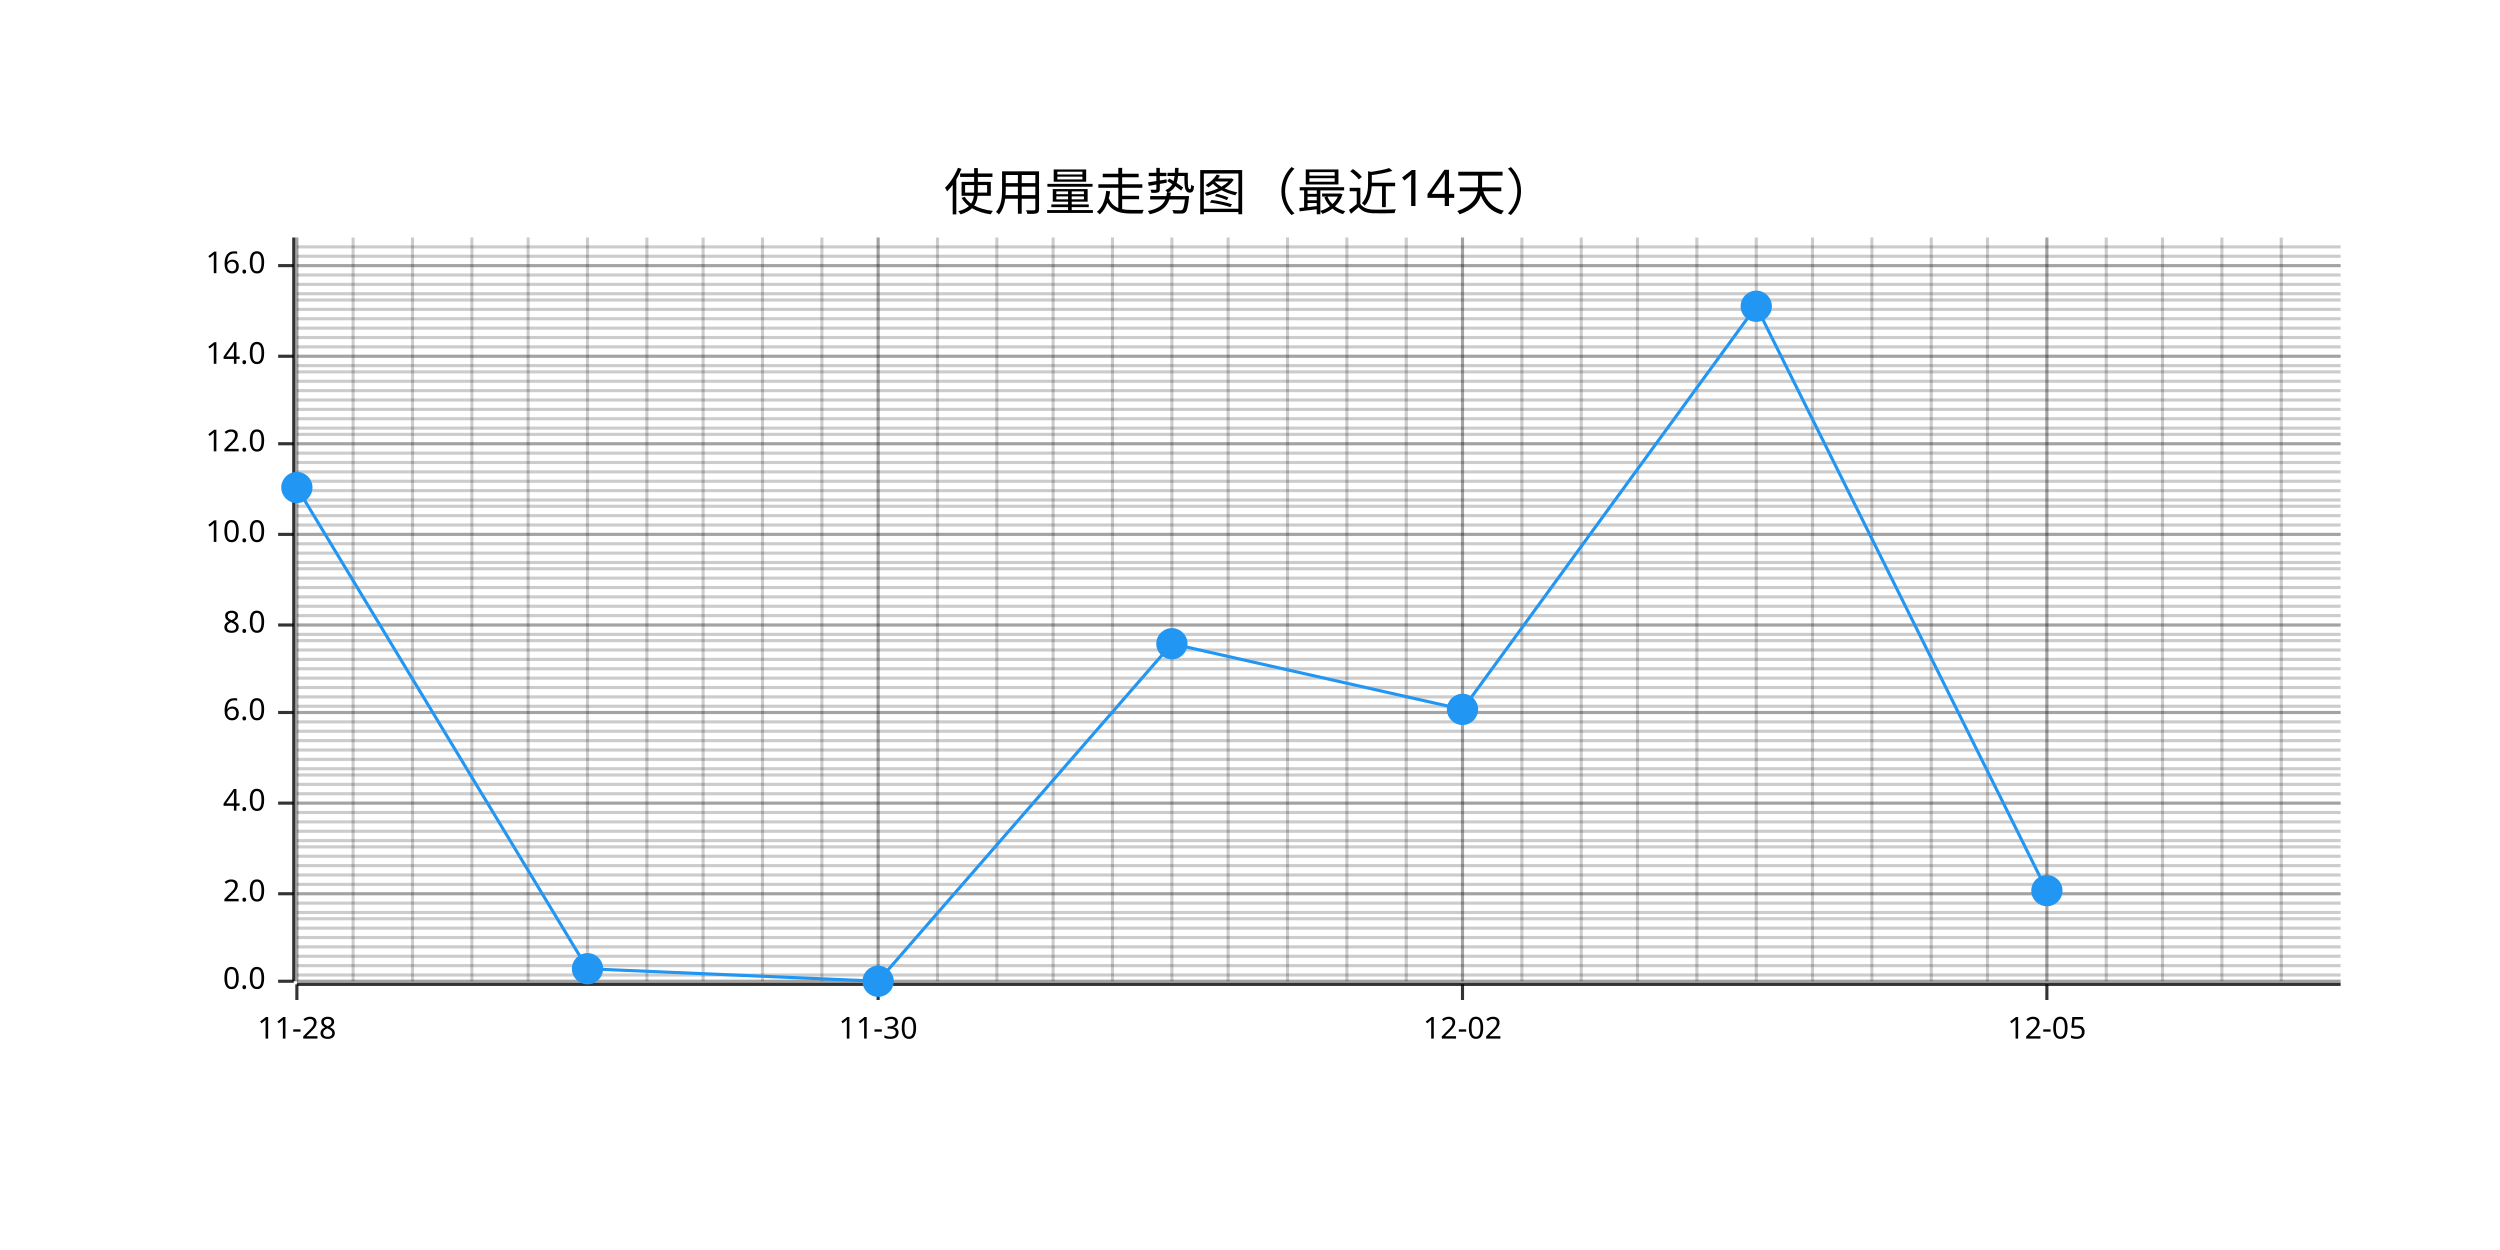
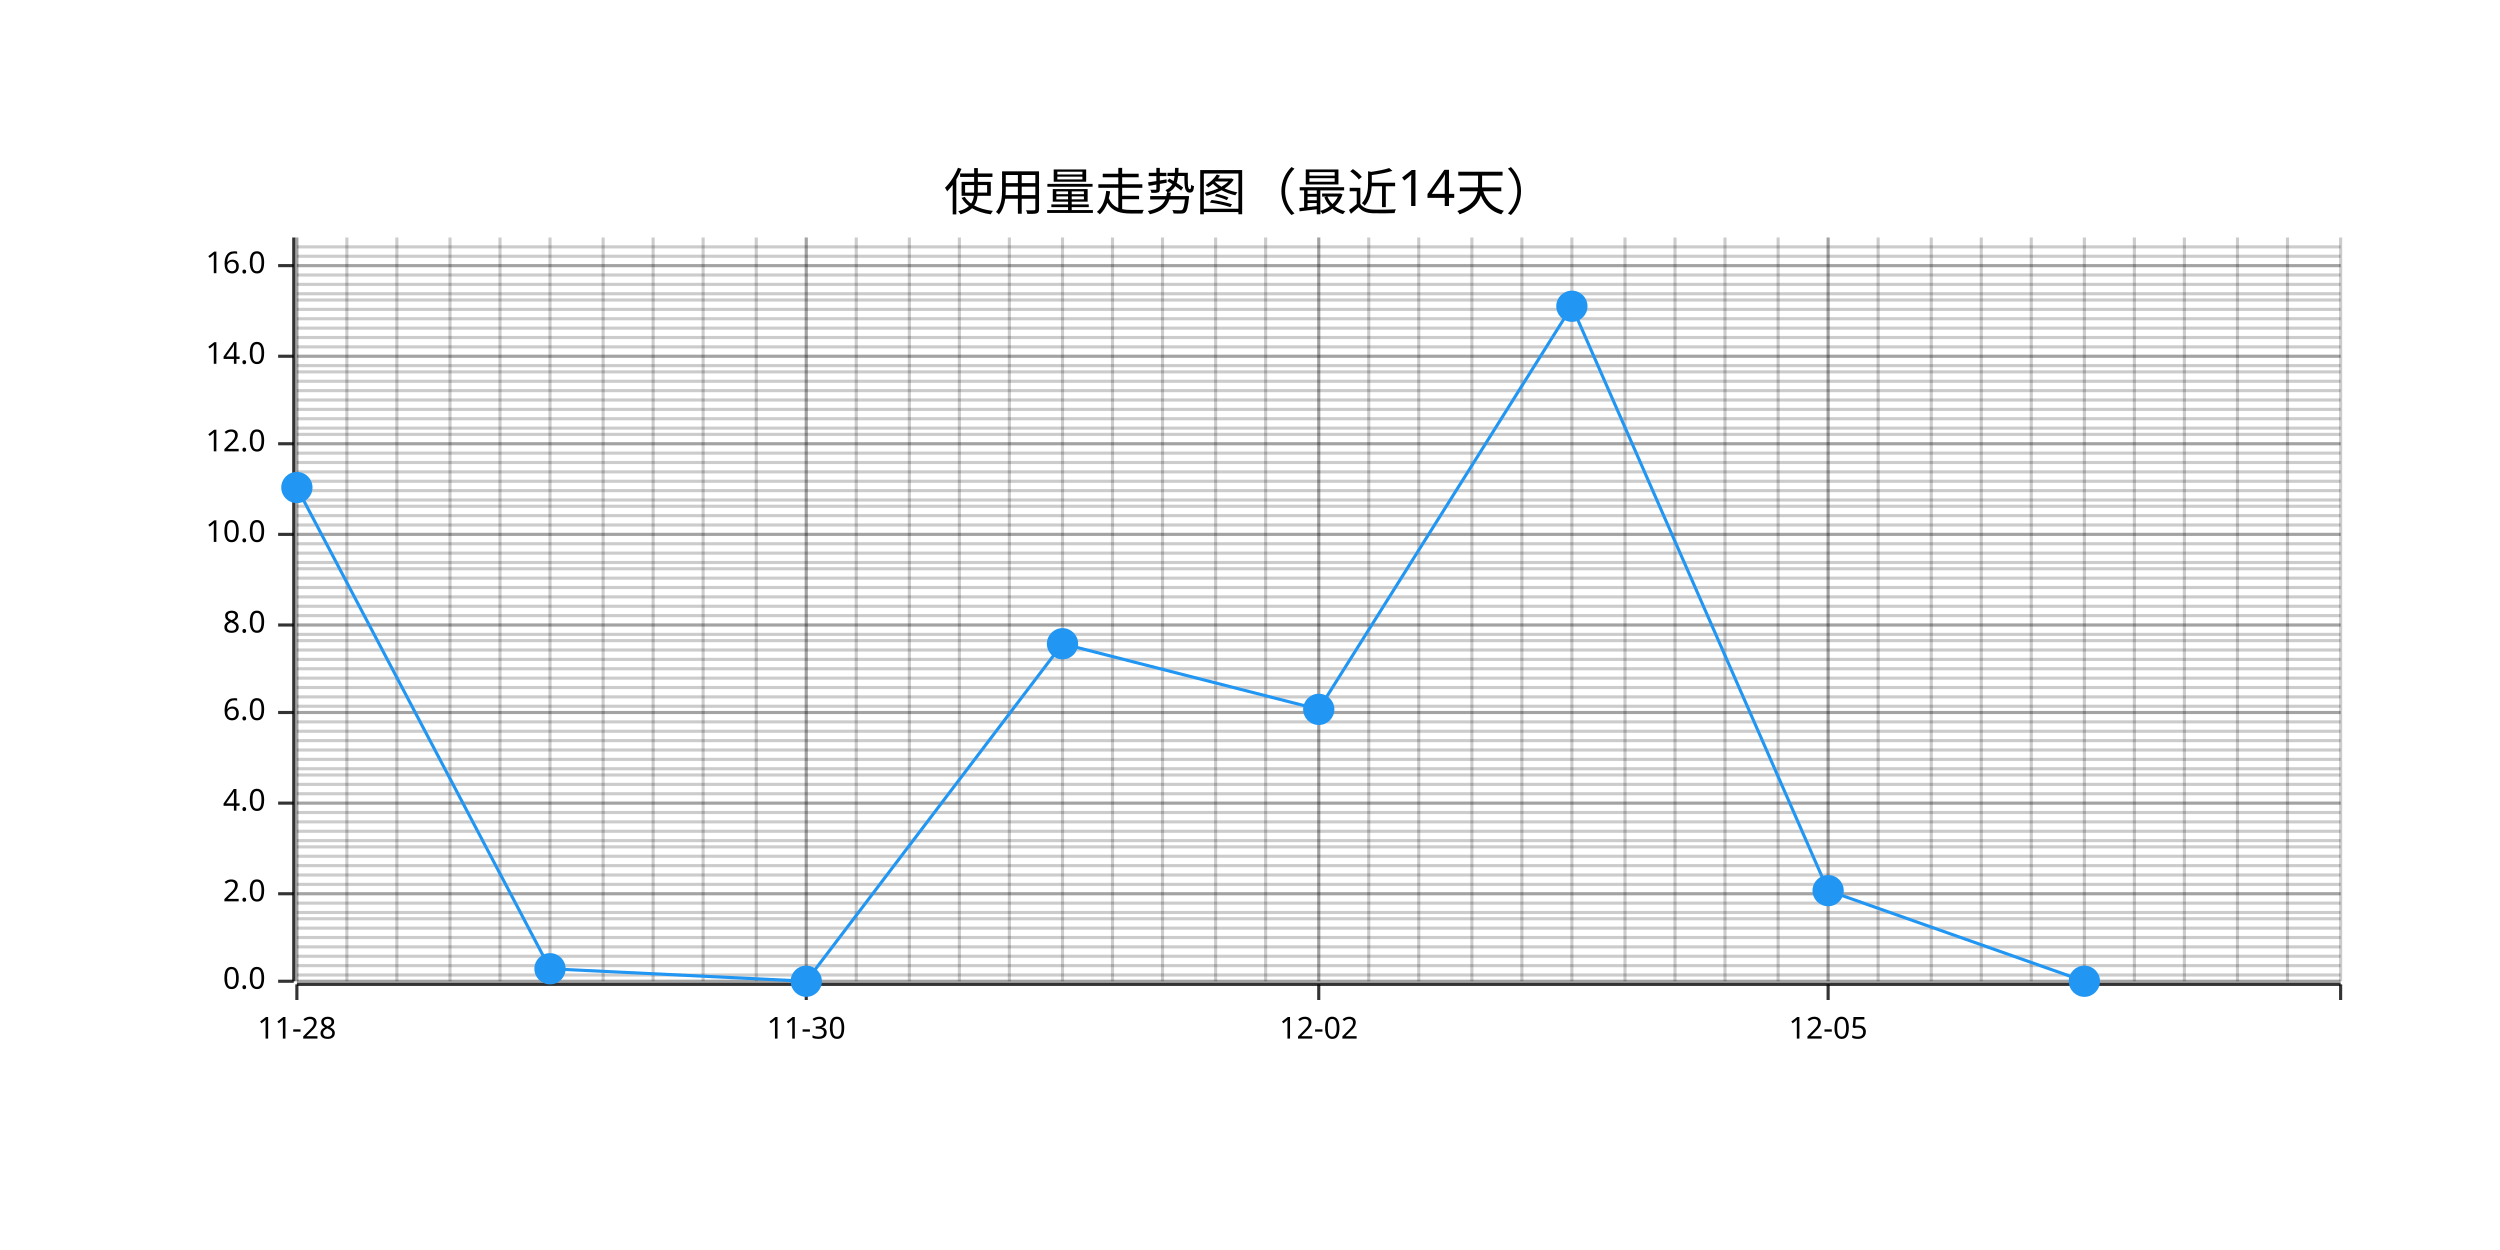
<svg xmlns="http://www.w3.org/2000/svg" width="800" height="400" viewBox="0 0 800 400">
  <rect x="0" y="0" width="800" height="400" opacity="1" fill="#FFFFFF" stroke="none" />
  <text x="400" y="55" dy="0.76em" text-anchor="middle" font-family="sans-serif" font-size="16.129" opacity="1" fill="#000000">
使用量走势图（最近14天）
</text>
  <line opacity="0.2" stroke="#000000" stroke-width="1" x1="95" y1="314" x2="95" y2="76" />
-   <line opacity="0.2" stroke="#000000" stroke-width="1" x1="113" y1="314" x2="113" y2="76" />
-   <line opacity="0.2" stroke="#000000" stroke-width="1" x1="132" y1="314" x2="132" y2="76" />
-   <line opacity="0.2" stroke="#000000" stroke-width="1" x1="151" y1="314" x2="151" y2="76" />
-   <line opacity="0.2" stroke="#000000" stroke-width="1" x1="169" y1="314" x2="169" y2="76" />
-   <line opacity="0.2" stroke="#000000" stroke-width="1" x1="188" y1="314" x2="188" y2="76" />
-   <line opacity="0.2" stroke="#000000" stroke-width="1" x1="207" y1="314" x2="207" y2="76" />
+   <line opacity="0.2" stroke="#000000" stroke-width="1" x1="111" y1="314" x2="111" y2="76" />
+   <line opacity="0.2" stroke="#000000" stroke-width="1" x1="127" y1="314" x2="127" y2="76" />
+   <line opacity="0.2" stroke="#000000" stroke-width="1" x1="144" y1="314" x2="144" y2="76" />
+   <line opacity="0.2" stroke="#000000" stroke-width="1" x1="160" y1="314" x2="160" y2="76" />
+   <line opacity="0.2" stroke="#000000" stroke-width="1" x1="176" y1="314" x2="176" y2="76" />
+   <line opacity="0.2" stroke="#000000" stroke-width="1" x1="193" y1="314" x2="193" y2="76" />
+   <line opacity="0.2" stroke="#000000" stroke-width="1" x1="209" y1="314" x2="209" y2="76" />
  <line opacity="0.2" stroke="#000000" stroke-width="1" x1="225" y1="314" x2="225" y2="76" />
-   <line opacity="0.2" stroke="#000000" stroke-width="1" x1="244" y1="314" x2="244" y2="76" />
-   <line opacity="0.2" stroke="#000000" stroke-width="1" x1="263" y1="314" x2="263" y2="76" />
-   <line opacity="0.2" stroke="#000000" stroke-width="1" x1="281" y1="314" x2="281" y2="76" />
-   <line opacity="0.2" stroke="#000000" stroke-width="1" x1="300" y1="314" x2="300" y2="76" />
-   <line opacity="0.2" stroke="#000000" stroke-width="1" x1="319" y1="314" x2="319" y2="76" />
-   <line opacity="0.2" stroke="#000000" stroke-width="1" x1="337" y1="314" x2="337" y2="76" />
+   <line opacity="0.2" stroke="#000000" stroke-width="1" x1="242" y1="314" x2="242" y2="76" />
+   <line opacity="0.2" stroke="#000000" stroke-width="1" x1="258" y1="314" x2="258" y2="76" />
+   <line opacity="0.2" stroke="#000000" stroke-width="1" x1="274" y1="314" x2="274" y2="76" />
+   <line opacity="0.2" stroke="#000000" stroke-width="1" x1="291" y1="314" x2="291" y2="76" />
+   <line opacity="0.2" stroke="#000000" stroke-width="1" x1="307" y1="314" x2="307" y2="76" />
+   <line opacity="0.2" stroke="#000000" stroke-width="1" x1="323" y1="314" x2="323" y2="76" />
+   <line opacity="0.2" stroke="#000000" stroke-width="1" x1="340" y1="314" x2="340" y2="76" />
  <line opacity="0.2" stroke="#000000" stroke-width="1" x1="356" y1="314" x2="356" y2="76" />
-   <line opacity="0.2" stroke="#000000" stroke-width="1" x1="375" y1="314" x2="375" y2="76" />
-   <line opacity="0.2" stroke="#000000" stroke-width="1" x1="393" y1="314" x2="393" y2="76" />
-   <line opacity="0.2" stroke="#000000" stroke-width="1" x1="412" y1="314" x2="412" y2="76" />
-   <line opacity="0.2" stroke="#000000" stroke-width="1" x1="431" y1="314" x2="431" y2="76" />
-   <line opacity="0.2" stroke="#000000" stroke-width="1" x1="450" y1="314" x2="450" y2="76" />
-   <line opacity="0.2" stroke="#000000" stroke-width="1" x1="468" y1="314" x2="468" y2="76" />
+   <line opacity="0.2" stroke="#000000" stroke-width="1" x1="372" y1="314" x2="372" y2="76" />
+   <line opacity="0.2" stroke="#000000" stroke-width="1" x1="389" y1="314" x2="389" y2="76" />
+   <line opacity="0.2" stroke="#000000" stroke-width="1" x1="405" y1="314" x2="405" y2="76" />
+   <line opacity="0.2" stroke="#000000" stroke-width="1" x1="422" y1="314" x2="422" y2="76" />
+   <line opacity="0.2" stroke="#000000" stroke-width="1" x1="438" y1="314" x2="438" y2="76" />
+   <line opacity="0.2" stroke="#000000" stroke-width="1" x1="454" y1="314" x2="454" y2="76" />
+   <line opacity="0.2" stroke="#000000" stroke-width="1" x1="471" y1="314" x2="471" y2="76" />
  <line opacity="0.2" stroke="#000000" stroke-width="1" x1="487" y1="314" x2="487" y2="76" />
-   <line opacity="0.2" stroke="#000000" stroke-width="1" x1="506" y1="314" x2="506" y2="76" />
-   <line opacity="0.2" stroke="#000000" stroke-width="1" x1="524" y1="314" x2="524" y2="76" />
-   <line opacity="0.2" stroke="#000000" stroke-width="1" x1="543" y1="314" x2="543" y2="76" />
-   <line opacity="0.2" stroke="#000000" stroke-width="1" x1="562" y1="314" x2="562" y2="76" />
-   <line opacity="0.2" stroke="#000000" stroke-width="1" x1="580" y1="314" x2="580" y2="76" />
-   <line opacity="0.2" stroke="#000000" stroke-width="1" x1="599" y1="314" x2="599" y2="76" />
+   <line opacity="0.2" stroke="#000000" stroke-width="1" x1="503" y1="314" x2="503" y2="76" />
+   <line opacity="0.2" stroke="#000000" stroke-width="1" x1="520" y1="314" x2="520" y2="76" />
+   <line opacity="0.2" stroke="#000000" stroke-width="1" x1="536" y1="314" x2="536" y2="76" />
+   <line opacity="0.2" stroke="#000000" stroke-width="1" x1="552" y1="314" x2="552" y2="76" />
+   <line opacity="0.2" stroke="#000000" stroke-width="1" x1="569" y1="314" x2="569" y2="76" />
+   <line opacity="0.2" stroke="#000000" stroke-width="1" x1="585" y1="314" x2="585" y2="76" />
+   <line opacity="0.2" stroke="#000000" stroke-width="1" x1="601" y1="314" x2="601" y2="76" />
  <line opacity="0.2" stroke="#000000" stroke-width="1" x1="618" y1="314" x2="618" y2="76" />
-   <line opacity="0.2" stroke="#000000" stroke-width="1" x1="636" y1="314" x2="636" y2="76" />
-   <line opacity="0.2" stroke="#000000" stroke-width="1" x1="655" y1="314" x2="655" y2="76" />
-   <line opacity="0.2" stroke="#000000" stroke-width="1" x1="674" y1="314" x2="674" y2="76" />
-   <line opacity="0.2" stroke="#000000" stroke-width="1" x1="692" y1="314" x2="692" y2="76" />
-   <line opacity="0.2" stroke="#000000" stroke-width="1" x1="711" y1="314" x2="711" y2="76" />
-   <line opacity="0.2" stroke="#000000" stroke-width="1" x1="730" y1="314" x2="730" y2="76" />
+   <line opacity="0.2" stroke="#000000" stroke-width="1" x1="634" y1="314" x2="634" y2="76" />
+   <line opacity="0.2" stroke="#000000" stroke-width="1" x1="650" y1="314" x2="650" y2="76" />
+   <line opacity="0.2" stroke="#000000" stroke-width="1" x1="667" y1="314" x2="667" y2="76" />
+   <line opacity="0.2" stroke="#000000" stroke-width="1" x1="683" y1="314" x2="683" y2="76" />
+   <line opacity="0.2" stroke="#000000" stroke-width="1" x1="699" y1="314" x2="699" y2="76" />
+   <line opacity="0.2" stroke="#000000" stroke-width="1" x1="716" y1="314" x2="716" y2="76" />
+   <line opacity="0.2" stroke="#000000" stroke-width="1" x1="732" y1="314" x2="732" y2="76" />
  <line opacity="0.2" stroke="#000000" stroke-width="1" x1="95" y1="314" x2="749" y2="314" />
  <line opacity="0.2" stroke="#000000" stroke-width="1" x1="95" y1="312" x2="749" y2="312" />
  <line opacity="0.2" stroke="#000000" stroke-width="1" x1="95" y1="309" x2="749" y2="309" />
  <line opacity="0.2" stroke="#000000" stroke-width="1" x1="95" y1="306" x2="749" y2="306" />
  <line opacity="0.2" stroke="#000000" stroke-width="1" x1="95" y1="303" x2="749" y2="303" />
  <line opacity="0.2" stroke="#000000" stroke-width="1" x1="95" y1="300" x2="749" y2="300" />
  <line opacity="0.2" stroke="#000000" stroke-width="1" x1="95" y1="297" x2="749" y2="297" />
  <line opacity="0.2" stroke="#000000" stroke-width="1" x1="95" y1="294" x2="749" y2="294" />
  <line opacity="0.2" stroke="#000000" stroke-width="1" x1="95" y1="292" x2="749" y2="292" />
  <line opacity="0.2" stroke="#000000" stroke-width="1" x1="95" y1="289" x2="749" y2="289" />
  <line opacity="0.2" stroke="#000000" stroke-width="1" x1="95" y1="286" x2="749" y2="286" />
  <line opacity="0.2" stroke="#000000" stroke-width="1" x1="95" y1="283" x2="749" y2="283" />
  <line opacity="0.2" stroke="#000000" stroke-width="1" x1="95" y1="280" x2="749" y2="280" />
  <line opacity="0.2" stroke="#000000" stroke-width="1" x1="95" y1="277" x2="749" y2="277" />
  <line opacity="0.2" stroke="#000000" stroke-width="1" x1="95" y1="274" x2="749" y2="274" />
  <line opacity="0.2" stroke="#000000" stroke-width="1" x1="95" y1="271" x2="749" y2="271" />
  <line opacity="0.2" stroke="#000000" stroke-width="1" x1="95" y1="269" x2="749" y2="269" />
  <line opacity="0.2" stroke="#000000" stroke-width="1" x1="95" y1="266" x2="749" y2="266" />
  <line opacity="0.2" stroke="#000000" stroke-width="1" x1="95" y1="263" x2="749" y2="263" />
  <line opacity="0.2" stroke="#000000" stroke-width="1" x1="95" y1="260" x2="749" y2="260" />
  <line opacity="0.2" stroke="#000000" stroke-width="1" x1="95" y1="257" x2="749" y2="257" />
  <line opacity="0.2" stroke="#000000" stroke-width="1" x1="95" y1="254" x2="749" y2="254" />
  <line opacity="0.2" stroke="#000000" stroke-width="1" x1="95" y1="251" x2="749" y2="251" />
  <line opacity="0.2" stroke="#000000" stroke-width="1" x1="95" y1="248" x2="749" y2="248" />
  <line opacity="0.2" stroke="#000000" stroke-width="1" x1="95" y1="246" x2="749" y2="246" />
  <line opacity="0.2" stroke="#000000" stroke-width="1" x1="95" y1="243" x2="749" y2="243" />
  <line opacity="0.2" stroke="#000000" stroke-width="1" x1="95" y1="240" x2="749" y2="240" />
  <line opacity="0.2" stroke="#000000" stroke-width="1" x1="95" y1="237" x2="749" y2="237" />
  <line opacity="0.2" stroke="#000000" stroke-width="1" x1="95" y1="234" x2="749" y2="234" />
  <line opacity="0.2" stroke="#000000" stroke-width="1" x1="95" y1="231" x2="749" y2="231" />
  <line opacity="0.2" stroke="#000000" stroke-width="1" x1="95" y1="228" x2="749" y2="228" />
  <line opacity="0.2" stroke="#000000" stroke-width="1" x1="95" y1="226" x2="749" y2="226" />
  <line opacity="0.2" stroke="#000000" stroke-width="1" x1="95" y1="223" x2="749" y2="223" />
  <line opacity="0.2" stroke="#000000" stroke-width="1" x1="95" y1="220" x2="749" y2="220" />
  <line opacity="0.2" stroke="#000000" stroke-width="1" x1="95" y1="217" x2="749" y2="217" />
  <line opacity="0.2" stroke="#000000" stroke-width="1" x1="95" y1="214" x2="749" y2="214" />
  <line opacity="0.2" stroke="#000000" stroke-width="1" x1="95" y1="211" x2="749" y2="211" />
  <line opacity="0.2" stroke="#000000" stroke-width="1" x1="95" y1="208" x2="749" y2="208" />
  <line opacity="0.2" stroke="#000000" stroke-width="1" x1="95" y1="205" x2="749" y2="205" />
  <line opacity="0.2" stroke="#000000" stroke-width="1" x1="95" y1="203" x2="749" y2="203" />
  <line opacity="0.2" stroke="#000000" stroke-width="1" x1="95" y1="200" x2="749" y2="200" />
  <line opacity="0.2" stroke="#000000" stroke-width="1" x1="95" y1="197" x2="749" y2="197" />
  <line opacity="0.2" stroke="#000000" stroke-width="1" x1="95" y1="194" x2="749" y2="194" />
  <line opacity="0.2" stroke="#000000" stroke-width="1" x1="95" y1="191" x2="749" y2="191" />
  <line opacity="0.2" stroke="#000000" stroke-width="1" x1="95" y1="188" x2="749" y2="188" />
  <line opacity="0.2" stroke="#000000" stroke-width="1" x1="95" y1="185" x2="749" y2="185" />
  <line opacity="0.2" stroke="#000000" stroke-width="1" x1="95" y1="182" x2="749" y2="182" />
  <line opacity="0.2" stroke="#000000" stroke-width="1" x1="95" y1="180" x2="749" y2="180" />
  <line opacity="0.2" stroke="#000000" stroke-width="1" x1="95" y1="177" x2="749" y2="177" />
  <line opacity="0.2" stroke="#000000" stroke-width="1" x1="95" y1="174" x2="749" y2="174" />
  <line opacity="0.2" stroke="#000000" stroke-width="1" x1="95" y1="171" x2="749" y2="171" />
  <line opacity="0.2" stroke="#000000" stroke-width="1" x1="95" y1="168" x2="749" y2="168" />
  <line opacity="0.2" stroke="#000000" stroke-width="1" x1="95" y1="165" x2="749" y2="165" />
  <line opacity="0.2" stroke="#000000" stroke-width="1" x1="95" y1="162" x2="749" y2="162" />
  <line opacity="0.2" stroke="#000000" stroke-width="1" x1="95" y1="160" x2="749" y2="160" />
  <line opacity="0.2" stroke="#000000" stroke-width="1" x1="95" y1="157" x2="749" y2="157" />
  <line opacity="0.2" stroke="#000000" stroke-width="1" x1="95" y1="154" x2="749" y2="154" />
  <line opacity="0.2" stroke="#000000" stroke-width="1" x1="95" y1="151" x2="749" y2="151" />
  <line opacity="0.2" stroke="#000000" stroke-width="1" x1="95" y1="148" x2="749" y2="148" />
  <line opacity="0.2" stroke="#000000" stroke-width="1" x1="95" y1="145" x2="749" y2="145" />
  <line opacity="0.2" stroke="#000000" stroke-width="1" x1="95" y1="142" x2="749" y2="142" />
  <line opacity="0.2" stroke="#000000" stroke-width="1" x1="95" y1="139" x2="749" y2="139" />
  <line opacity="0.2" stroke="#000000" stroke-width="1" x1="95" y1="137" x2="749" y2="137" />
  <line opacity="0.2" stroke="#000000" stroke-width="1" x1="95" y1="134" x2="749" y2="134" />
  <line opacity="0.2" stroke="#000000" stroke-width="1" x1="95" y1="131" x2="749" y2="131" />
  <line opacity="0.2" stroke="#000000" stroke-width="1" x1="95" y1="128" x2="749" y2="128" />
  <line opacity="0.2" stroke="#000000" stroke-width="1" x1="95" y1="125" x2="749" y2="125" />
  <line opacity="0.2" stroke="#000000" stroke-width="1" x1="95" y1="122" x2="749" y2="122" />
  <line opacity="0.2" stroke="#000000" stroke-width="1" x1="95" y1="119" x2="749" y2="119" />
  <line opacity="0.2" stroke="#000000" stroke-width="1" x1="95" y1="117" x2="749" y2="117" />
  <line opacity="0.2" stroke="#000000" stroke-width="1" x1="95" y1="114" x2="749" y2="114" />
  <line opacity="0.2" stroke="#000000" stroke-width="1" x1="95" y1="111" x2="749" y2="111" />
  <line opacity="0.2" stroke="#000000" stroke-width="1" x1="95" y1="108" x2="749" y2="108" />
  <line opacity="0.2" stroke="#000000" stroke-width="1" x1="95" y1="105" x2="749" y2="105" />
  <line opacity="0.2" stroke="#000000" stroke-width="1" x1="95" y1="102" x2="749" y2="102" />
  <line opacity="0.2" stroke="#000000" stroke-width="1" x1="95" y1="99" x2="749" y2="99" />
  <line opacity="0.2" stroke="#000000" stroke-width="1" x1="95" y1="96" x2="749" y2="96" />
  <line opacity="0.2" stroke="#000000" stroke-width="1" x1="95" y1="94" x2="749" y2="94" />
  <line opacity="0.2" stroke="#000000" stroke-width="1" x1="95" y1="91" x2="749" y2="91" />
  <line opacity="0.2" stroke="#000000" stroke-width="1" x1="95" y1="88" x2="749" y2="88" />
  <line opacity="0.2" stroke="#000000" stroke-width="1" x1="95" y1="85" x2="749" y2="85" />
  <line opacity="0.2" stroke="#000000" stroke-width="1" x1="95" y1="82" x2="749" y2="82" />
  <line opacity="0.2" stroke="#000000" stroke-width="1" x1="95" y1="79" x2="749" y2="79" />
  <line opacity="0.2" stroke="#000000" stroke-width="1" x1="95" y1="314" x2="95" y2="76" />
-   <line opacity="0.2" stroke="#000000" stroke-width="1" x1="281" y1="314" x2="281" y2="76" />
-   <line opacity="0.2" stroke="#000000" stroke-width="1" x1="468" y1="314" x2="468" y2="76" />
-   <line opacity="0.2" stroke="#000000" stroke-width="1" x1="655" y1="314" x2="655" y2="76" />
+   <line opacity="0.2" stroke="#000000" stroke-width="1" x1="258" y1="314" x2="258" y2="76" />
+   <line opacity="0.2" stroke="#000000" stroke-width="1" x1="422" y1="314" x2="422" y2="76" />
+   <line opacity="0.2" stroke="#000000" stroke-width="1" x1="585" y1="314" x2="585" y2="76" />
+   <line opacity="0.2" stroke="#000000" stroke-width="1" x1="749" y1="314" x2="749" y2="76" />
  <line opacity="0.2" stroke="#000000" stroke-width="1" x1="95" y1="314" x2="749" y2="314" />
  <line opacity="0.2" stroke="#000000" stroke-width="1" x1="95" y1="286" x2="749" y2="286" />
  <line opacity="0.2" stroke="#000000" stroke-width="1" x1="95" y1="257" x2="749" y2="257" />
  <line opacity="0.2" stroke="#000000" stroke-width="1" x1="95" y1="228" x2="749" y2="228" />
  <line opacity="0.2" stroke="#000000" stroke-width="1" x1="95" y1="200" x2="749" y2="200" />
  <line opacity="0.2" stroke="#000000" stroke-width="1" x1="95" y1="171" x2="749" y2="171" />
  <line opacity="0.2" stroke="#000000" stroke-width="1" x1="95" y1="142" x2="749" y2="142" />
  <line opacity="0.2" stroke="#000000" stroke-width="1" x1="95" y1="114" x2="749" y2="114" />
  <line opacity="0.2" stroke="#000000" stroke-width="1" x1="95" y1="85" x2="749" y2="85" />
  <polyline fill="none" opacity="0.8" stroke="#000000" stroke-width="1" points="94,76 94,314 " />
  <text x="85" y="314" dy="0.5ex" text-anchor="end" font-family="sans-serif" font-size="9.677" opacity="1" fill="#000000">
0.0
</text>
  <polyline fill="none" opacity="0.8" stroke="#000000" stroke-width="1" points="89,314 94,314 " />
  <text x="85" y="286" dy="0.5ex" text-anchor="end" font-family="sans-serif" font-size="9.677" opacity="1" fill="#000000">
2.0
</text>
  <polyline fill="none" opacity="0.8" stroke="#000000" stroke-width="1" points="89,286 94,286 " />
  <text x="85" y="257" dy="0.5ex" text-anchor="end" font-family="sans-serif" font-size="9.677" opacity="1" fill="#000000">
4.0
</text>
  <polyline fill="none" opacity="0.8" stroke="#000000" stroke-width="1" points="89,257 94,257 " />
  <text x="85" y="228" dy="0.5ex" text-anchor="end" font-family="sans-serif" font-size="9.677" opacity="1" fill="#000000">
6.0
</text>
  <polyline fill="none" opacity="0.8" stroke="#000000" stroke-width="1" points="89,228 94,228 " />
  <text x="85" y="200" dy="0.5ex" text-anchor="end" font-family="sans-serif" font-size="9.677" opacity="1" fill="#000000">
8.0
</text>
  <polyline fill="none" opacity="0.8" stroke="#000000" stroke-width="1" points="89,200 94,200 " />
  <text x="85" y="171" dy="0.5ex" text-anchor="end" font-family="sans-serif" font-size="9.677" opacity="1" fill="#000000">
10.0
</text>
  <polyline fill="none" opacity="0.8" stroke="#000000" stroke-width="1" points="89,171 94,171 " />
  <text x="85" y="142" dy="0.5ex" text-anchor="end" font-family="sans-serif" font-size="9.677" opacity="1" fill="#000000">
12.0
</text>
  <polyline fill="none" opacity="0.8" stroke="#000000" stroke-width="1" points="89,142 94,142 " />
  <text x="85" y="114" dy="0.5ex" text-anchor="end" font-family="sans-serif" font-size="9.677" opacity="1" fill="#000000">
14.0
</text>
  <polyline fill="none" opacity="0.8" stroke="#000000" stroke-width="1" points="89,114 94,114 " />
  <text x="85" y="85" dy="0.5ex" text-anchor="end" font-family="sans-serif" font-size="9.677" opacity="1" fill="#000000">
16.0
</text>
  <polyline fill="none" opacity="0.8" stroke="#000000" stroke-width="1" points="89,85 94,85 " />
  <polyline fill="none" opacity="0.8" stroke="#000000" stroke-width="1" points="95,315 749,315 " />
  <text x="95" y="325" dy="0.76em" text-anchor="middle" font-family="sans-serif" font-size="9.677" opacity="1" fill="#000000">
11-28
</text>
  <polyline fill="none" opacity="0.8" stroke="#000000" stroke-width="1" points="95,315 95,320 " />
-   <text x="281" y="325" dy="0.76em" text-anchor="middle" font-family="sans-serif" font-size="9.677" opacity="1" fill="#000000">
+   <text x="258" y="325" dy="0.76em" text-anchor="middle" font-family="sans-serif" font-size="9.677" opacity="1" fill="#000000">
11-30
</text>
-   <polyline fill="none" opacity="0.8" stroke="#000000" stroke-width="1" points="281,315 281,320 " />
-   <text x="468" y="325" dy="0.76em" text-anchor="middle" font-family="sans-serif" font-size="9.677" opacity="1" fill="#000000">
+   <polyline fill="none" opacity="0.8" stroke="#000000" stroke-width="1" points="258,315 258,320 " />
+   <text x="422" y="325" dy="0.76em" text-anchor="middle" font-family="sans-serif" font-size="9.677" opacity="1" fill="#000000">
12-02
</text>
-   <polyline fill="none" opacity="0.8" stroke="#000000" stroke-width="1" points="468,315 468,320 " />
-   <text x="655" y="325" dy="0.76em" text-anchor="middle" font-family="sans-serif" font-size="9.677" opacity="1" fill="#000000">
+   <polyline fill="none" opacity="0.8" stroke="#000000" stroke-width="1" points="422,315 422,320 " />
+   <text x="585" y="325" dy="0.76em" text-anchor="middle" font-family="sans-serif" font-size="9.677" opacity="1" fill="#000000">
12-05
</text>
-   <polyline fill="none" opacity="0.8" stroke="#000000" stroke-width="1" points="655,315 655,320 " />
-   <polyline fill="none" opacity="1" stroke="#2196F3" stroke-width="1" points="95,156 188,310 281,314 375,206 468,227 562,98 655,285 " />
+   <polyline fill="none" opacity="0.8" stroke="#000000" stroke-width="1" points="585,315 585,320 " />
+   <text x="749" y="325" dy="0.76em" text-anchor="middle" font-family="sans-serif" font-size="9.677" opacity="1" fill="#000000">
+ 
+ </text>
+   <polyline fill="none" opacity="0.8" stroke="#000000" stroke-width="1" points="749,315 749,320 " />
+   <polyline fill="none" opacity="1" stroke="#2196F3" stroke-width="1" points="95,156 176,310 258,314 340,206 422,227 503,98 585,285 667,314 " />
  <circle cx="95" cy="156" r="5" opacity="1" fill="#2196F3" stroke="none" stroke-width="1" />
-   <circle cx="188" cy="310" r="5" opacity="1" fill="#2196F3" stroke="none" stroke-width="1" />
-   <circle cx="281" cy="314" r="5" opacity="1" fill="#2196F3" stroke="none" stroke-width="1" />
-   <circle cx="375" cy="206" r="5" opacity="1" fill="#2196F3" stroke="none" stroke-width="1" />
-   <circle cx="468" cy="227" r="5" opacity="1" fill="#2196F3" stroke="none" stroke-width="1" />
-   <circle cx="562" cy="98" r="5" opacity="1" fill="#2196F3" stroke="none" stroke-width="1" />
-   <circle cx="655" cy="285" r="5" opacity="1" fill="#2196F3" stroke="none" stroke-width="1" />
+   <circle cx="176" cy="310" r="5" opacity="1" fill="#2196F3" stroke="none" stroke-width="1" />
+   <circle cx="258" cy="314" r="5" opacity="1" fill="#2196F3" stroke="none" stroke-width="1" />
+   <circle cx="340" cy="206" r="5" opacity="1" fill="#2196F3" stroke="none" stroke-width="1" />
+   <circle cx="422" cy="227" r="5" opacity="1" fill="#2196F3" stroke="none" stroke-width="1" />
+   <circle cx="503" cy="98" r="5" opacity="1" fill="#2196F3" stroke="none" stroke-width="1" />
+   <circle cx="585" cy="285" r="5" opacity="1" fill="#2196F3" stroke="none" stroke-width="1" />
+   <circle cx="667" cy="314" r="5" opacity="1" fill="#2196F3" stroke="none" stroke-width="1" />
</svg>
